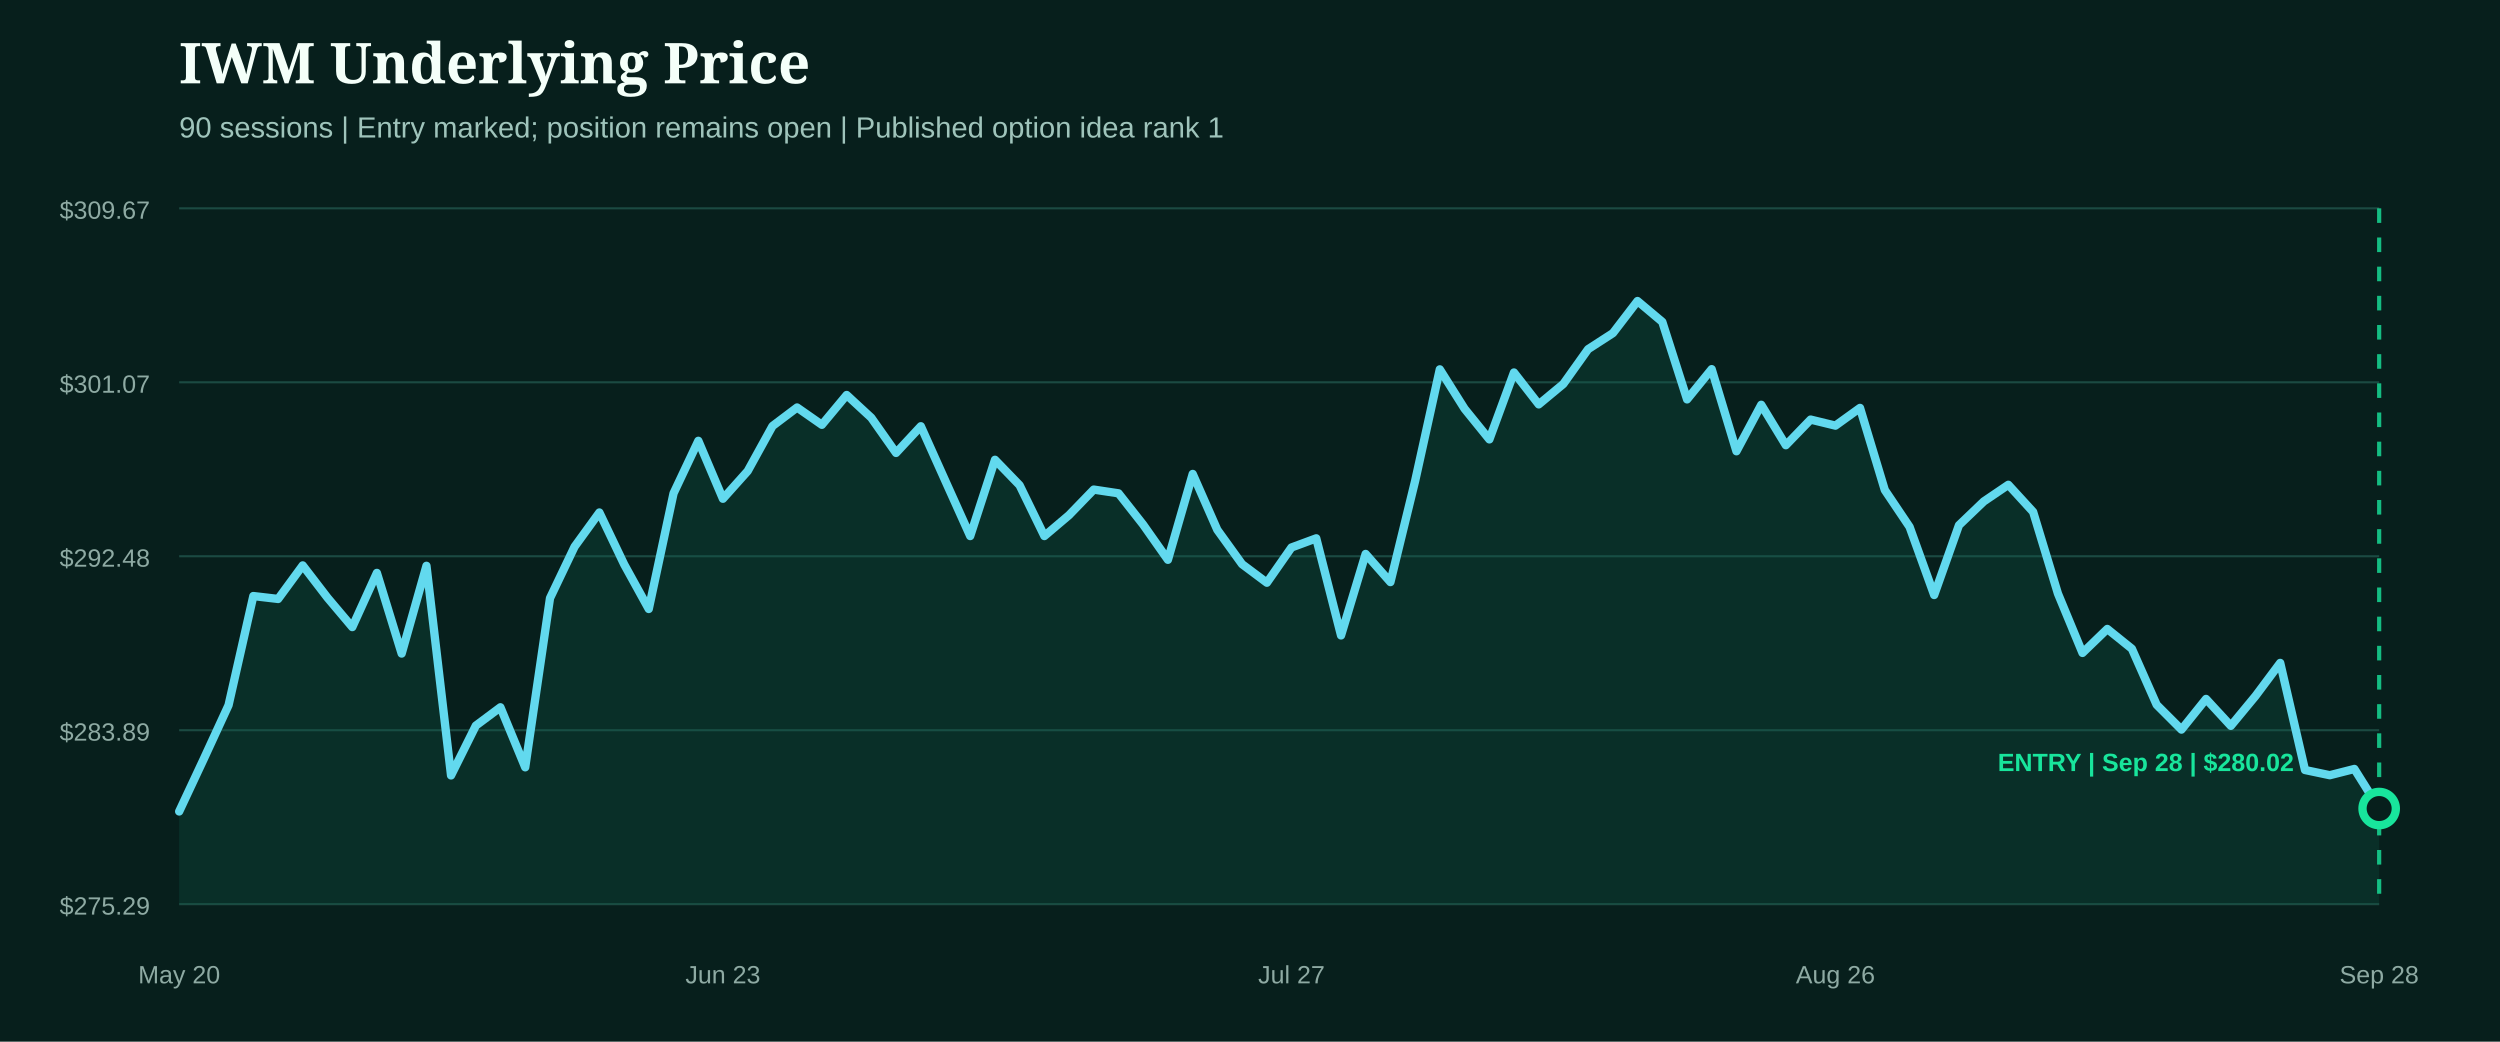
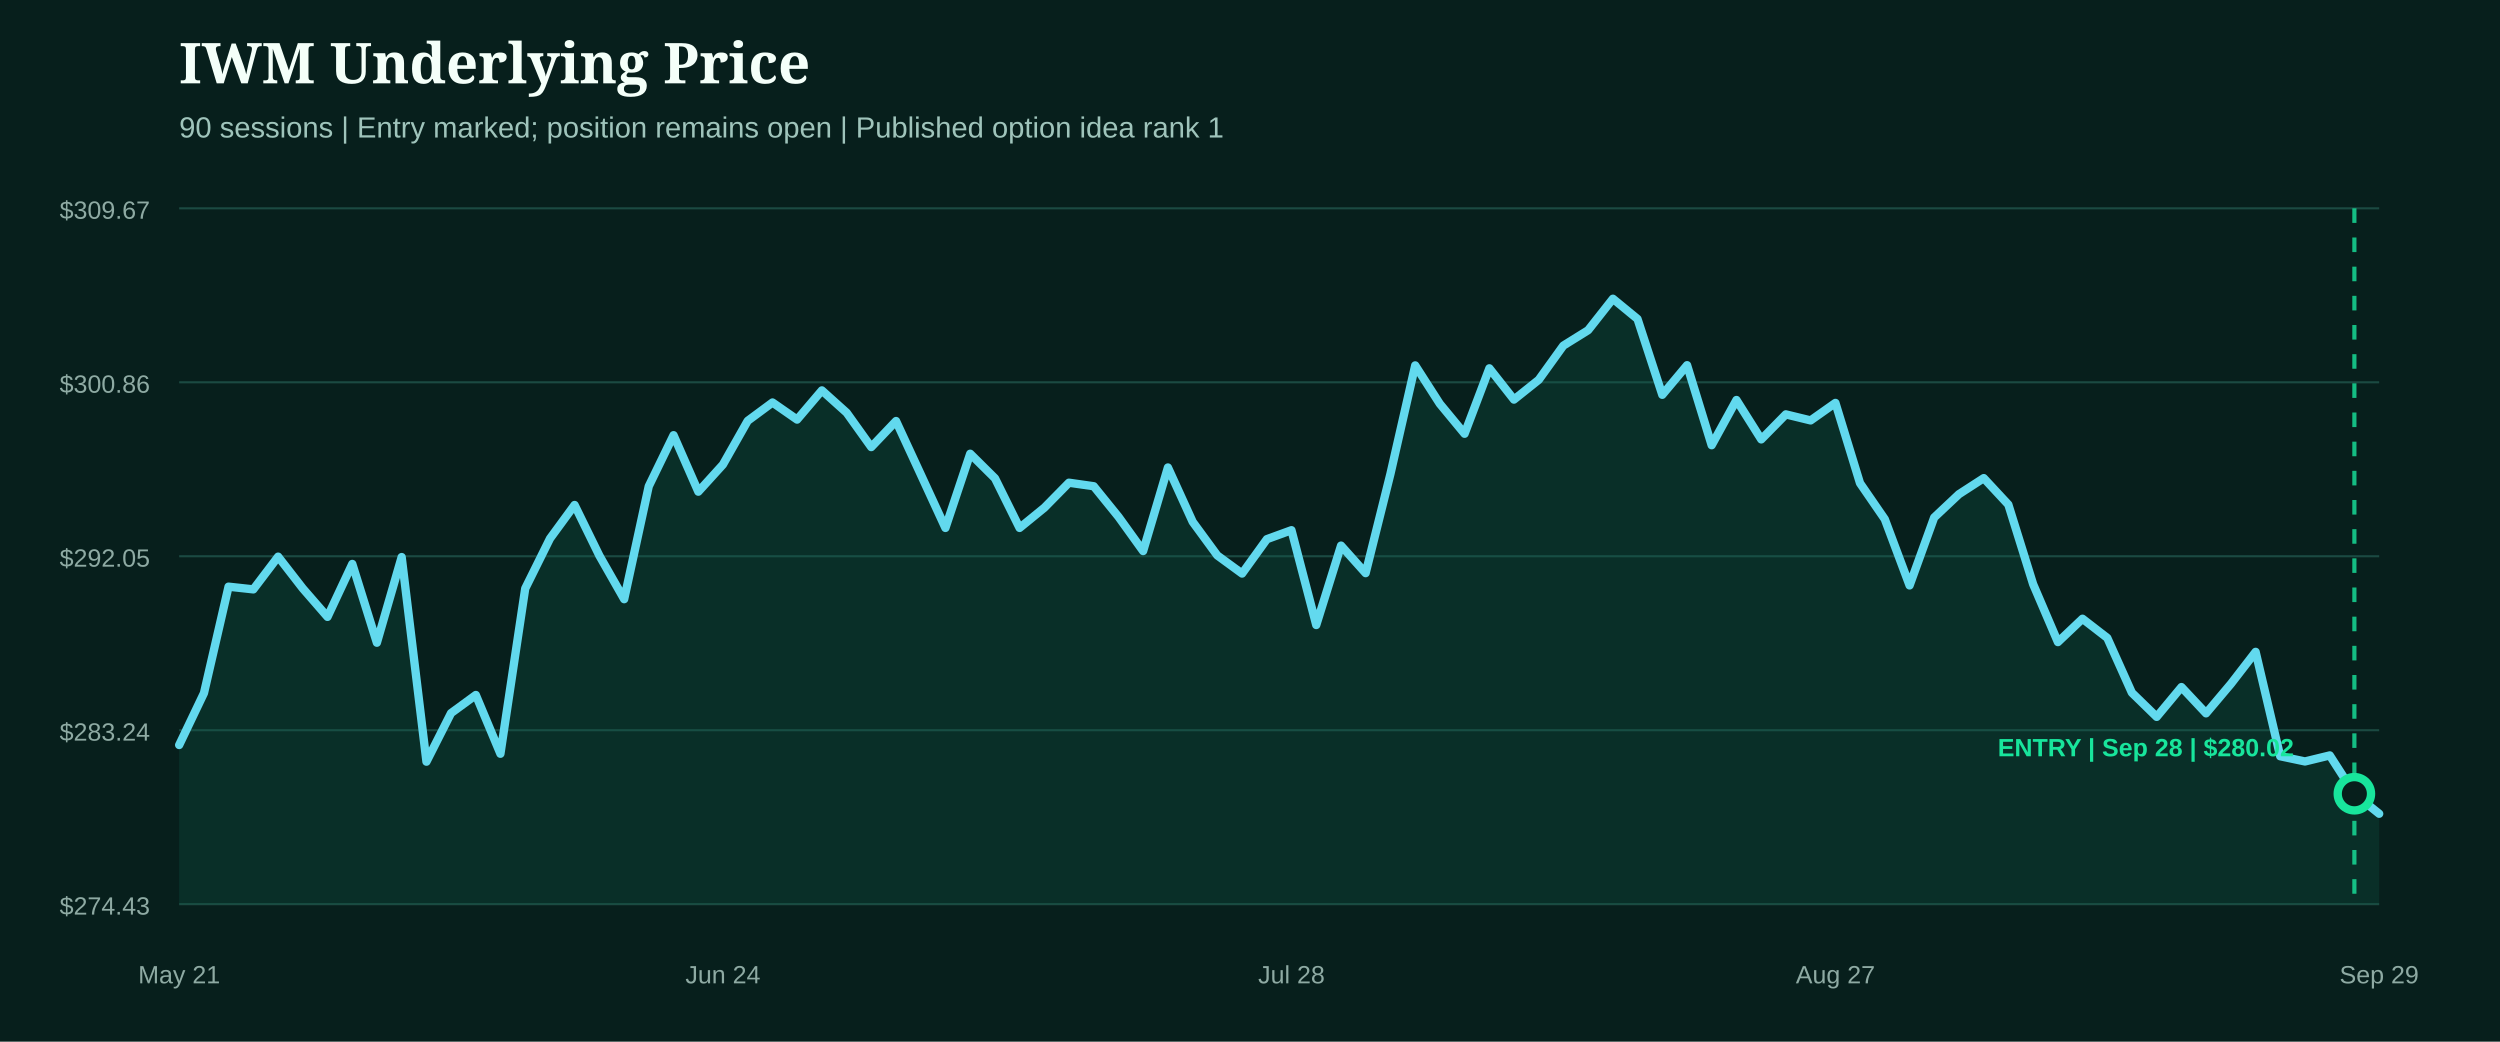
<svg xmlns="http://www.w3.org/2000/svg" width="1200" height="500" viewBox="0 0 1200 500" role="img" aria-label="IWM underlying price from entry">
  <rect width="1200" height="500" fill="#071f1c" />
  <style>.head{fill:#f4fff9;font:800 27px Georgia,serif}.sub{fill:#9fc4bb;font:14px Arial,sans-serif}.axis{fill:#8eaaa3;font:12px Arial,sans-serif}.marker{font:800 12px Arial,sans-serif}</style>
  <text x="86" y="40" class="head">IWM Underlying Price</text>
  <text x="86" y="66" class="sub">90 sessions | Entry marked; position remains open | Published option idea rank 1</text>
  <line x1="86" x2="1142" y1="100.0" y2="100.0" stroke="#1b4a42" stroke-width="1" />
  <text x="72" y="105.0" text-anchor="end" class="axis">$309.67</text>
  <line x1="86" x2="1142" y1="183.5" y2="183.5" stroke="#1b4a42" stroke-width="1" />
-   <text x="72" y="188.5" text-anchor="end" class="axis">$301.07</text>
+   <text x="72" y="188.5" text-anchor="end" class="axis">$300.86</text>
  <line x1="86" x2="1142" y1="267.0" y2="267.0" stroke="#1b4a42" stroke-width="1" />
-   <text x="72" y="272.0" text-anchor="end" class="axis">$292.48</text>
+   <text x="72" y="272.0" text-anchor="end" class="axis">$292.05</text>
  <line x1="86" x2="1142" y1="350.5" y2="350.5" stroke="#1b4a42" stroke-width="1" />
-   <text x="72" y="355.5" text-anchor="end" class="axis">$283.89</text>
+   <text x="72" y="355.5" text-anchor="end" class="axis">$283.24</text>
  <line x1="86" x2="1142" y1="434.0" y2="434.0" stroke="#1b4a42" stroke-width="1" />
-   <text x="72" y="439.0" text-anchor="end" class="axis">$275.29</text>
-   <path d="M86.0,389.5 L97.9,364.1 L109.7,338.5 L121.6,286.1 L133.5,287.5 L145.3,271.4 L157.2,286.9 L169.1,301.0 L180.9,275.0 L192.8,313.7 L204.7,271.6 L216.5,372.2 L228.4,348.3 L240.2,339.5 L252.1,368.3 L264.0,287.1 L275.8,262.4 L287.7,246.0 L299.6,270.9 L311.4,292.3 L323.3,236.8 L335.2,211.6 L347.0,239.4 L358.9,226.1 L370.8,204.5 L382.6,195.6 L394.5,203.9 L406.4,189.6 L418.2,200.5 L430.1,217.4 L442.0,204.6 L453.8,230.9 L465.7,257.3 L477.6,220.7 L489.4,232.9 L501.3,257.3 L513.1,247.3 L525.0,235.0 L536.9,236.8 L548.7,251.8 L560.6,268.7 L572.5,227.5 L584.3,254.3 L596.2,270.8 L608.1,279.7 L619.9,262.8 L631.8,258.4 L643.7,305.0 L655.5,265.9 L667.4,279.4 L679.3,230.7 L691.1,177.3 L703.0,196.2 L714.9,210.9 L726.7,178.8 L738.6,194.1 L750.4,184.3 L762.3,167.6 L774.2,159.9 L786.0,144.5 L797.9,154.5 L809.8,191.7 L821.6,177.2 L833.5,216.6 L845.4,194.3 L857.2,213.7 L869.1,201.4 L881.0,204.3 L892.8,195.8 L904.7,235.2 L916.6,252.9 L928.4,285.6 L940.3,252.1 L952.2,240.7 L964.0,232.7 L975.9,245.7 L987.8,284.9 L999.6,313.4 L1011.5,301.9 L1023.3,311.4 L1035.2,338.3 L1047.1,350.2 L1058.9,335.5 L1070.8,348.4 L1082.7,334.0 L1094.5,318.2 L1106.4,369.6 L1118.3,372.1 L1130.1,369.1 L1142.0,388.1 L1142.0,434.0 L86.0,434.0 Z" fill="#0f5949" opacity="0.28" />
-   <path d="M86.0,389.5 L97.9,364.1 L109.7,338.5 L121.6,286.1 L133.5,287.5 L145.3,271.4 L157.2,286.9 L169.1,301.0 L180.9,275.0 L192.8,313.7 L204.7,271.6 L216.5,372.2 L228.4,348.3 L240.2,339.5 L252.1,368.3 L264.0,287.1 L275.8,262.4 L287.7,246.0 L299.6,270.9 L311.4,292.3 L323.3,236.8 L335.2,211.6 L347.0,239.4 L358.9,226.1 L370.8,204.5 L382.6,195.6 L394.5,203.9 L406.4,189.6 L418.2,200.5 L430.1,217.4 L442.0,204.6 L453.8,230.9 L465.7,257.3 L477.6,220.7 L489.4,232.9 L501.3,257.3 L513.1,247.3 L525.0,235.0 L536.9,236.8 L548.7,251.8 L560.6,268.7 L572.5,227.5 L584.3,254.3 L596.2,270.8 L608.1,279.7 L619.9,262.8 L631.8,258.4 L643.7,305.0 L655.5,265.9 L667.4,279.4 L679.3,230.7 L691.1,177.3 L703.0,196.2 L714.9,210.9 L726.7,178.8 L738.6,194.1 L750.4,184.3 L762.3,167.6 L774.2,159.9 L786.0,144.5 L797.9,154.5 L809.8,191.7 L821.6,177.2 L833.5,216.6 L845.4,194.3 L857.2,213.7 L869.1,201.4 L881.0,204.3 L892.8,195.8 L904.7,235.2 L916.6,252.9 L928.4,285.6 L940.3,252.1 L952.2,240.7 L964.0,232.7 L975.9,245.7 L987.8,284.9 L999.6,313.4 L1011.5,301.9 L1023.3,311.4 L1035.2,338.3 L1047.1,350.2 L1058.9,335.5 L1070.8,348.4 L1082.7,334.0 L1094.5,318.2 L1106.4,369.6 L1118.3,372.1 L1130.1,369.1 L1142.0,388.1" fill="none" stroke="#62d9ee" stroke-width="4" stroke-linecap="round" stroke-linejoin="round" />
+   <text x="72" y="439.0" text-anchor="end" class="axis">$274.43</text>
+   <path d="M86.0,357.6 L97.9,332.7 L109.7,281.6 L121.6,282.9 L133.5,267.2 L145.3,282.4 L157.2,296.1 L169.1,270.7 L180.9,308.5 L192.8,267.4 L204.7,365.6 L216.5,342.3 L228.4,333.6 L240.2,361.8 L252.1,282.5 L264.0,258.5 L275.8,242.4 L287.7,266.7 L299.6,287.6 L311.4,233.4 L323.3,208.9 L335.2,236.0 L347.0,223.0 L358.9,202.0 L370.8,193.2 L382.6,201.4 L394.5,187.4 L406.4,198.1 L418.2,214.6 L430.1,202.1 L442.0,227.8 L453.8,253.4 L465.7,217.8 L477.6,229.6 L489.4,253.4 L501.3,243.7 L513.1,231.7 L525.0,233.4 L536.9,248.1 L548.7,264.5 L560.6,224.4 L572.5,250.5 L584.3,266.6 L596.2,275.3 L608.1,258.8 L619.9,254.5 L631.8,300.0 L643.7,261.9 L655.5,275.1 L667.4,227.5 L679.3,175.4 L691.1,193.8 L703.0,208.2 L714.9,176.8 L726.7,191.8 L738.6,182.3 L750.4,165.9 L762.3,158.5 L774.2,143.4 L786.0,153.1 L797.9,189.5 L809.8,175.3 L821.6,213.7 L833.5,192.0 L845.4,210.9 L857.2,198.9 L869.1,201.8 L881.0,193.4 L892.8,231.9 L904.7,249.2 L916.6,281.0 L928.4,248.4 L940.3,237.2 L952.2,229.5 L964.0,242.2 L975.9,280.4 L987.8,308.2 L999.6,297.0 L1011.5,306.2 L1023.3,332.5 L1035.2,344.1 L1047.1,329.8 L1058.9,342.4 L1070.8,328.3 L1082.7,312.9 L1094.5,363.0 L1106.4,365.5 L1118.3,362.6 L1130.1,381.0 L1142.0,390.6 L1142.0,434.0 L86.0,434.0 Z" fill="#0f5949" opacity="0.28" />
+   <path d="M86.0,357.6 L97.9,332.7 L109.7,281.6 L121.6,282.9 L133.5,267.2 L145.3,282.4 L157.2,296.1 L169.1,270.7 L180.9,308.5 L192.8,267.4 L204.7,365.6 L216.5,342.3 L228.4,333.6 L240.2,361.8 L252.1,282.5 L264.0,258.5 L275.8,242.4 L287.7,266.7 L299.6,287.6 L311.4,233.4 L323.3,208.9 L335.2,236.0 L347.0,223.0 L358.9,202.0 L370.8,193.2 L382.6,201.4 L394.5,187.4 L406.4,198.1 L418.2,214.6 L430.1,202.1 L442.0,227.8 L453.8,253.4 L465.7,217.8 L477.6,229.6 L489.4,253.4 L501.3,243.7 L513.1,231.7 L525.0,233.4 L536.9,248.1 L548.7,264.5 L560.6,224.4 L572.5,250.5 L584.3,266.6 L596.2,275.3 L608.1,258.8 L619.9,254.5 L631.8,300.0 L643.7,261.9 L655.5,275.1 L667.4,227.5 L679.3,175.4 L691.1,193.8 L703.0,208.2 L714.9,176.8 L726.7,191.8 L738.6,182.3 L750.4,165.9 L762.3,158.5 L774.2,143.4 L786.0,153.1 L797.9,189.5 L809.8,175.3 L821.6,213.7 L833.5,192.0 L845.4,210.9 L857.2,198.9 L869.1,201.8 L881.0,193.4 L892.8,231.9 L904.7,249.2 L916.6,281.0 L928.4,248.4 L940.3,237.2 L952.2,229.5 L964.0,242.2 L975.9,280.4 L987.8,308.2 L999.6,297.0 L1011.5,306.2 L1023.3,332.5 L1035.2,344.1 L1047.1,329.8 L1058.9,342.4 L1070.8,328.3 L1082.7,312.9 L1094.5,363.0 L1106.4,365.5 L1118.3,362.6 L1130.1,381.0 L1142.0,390.6" fill="none" stroke="#62d9ee" stroke-width="4" stroke-linecap="round" stroke-linejoin="round" />
  <g>
-     <line x1="1142.0" x2="1142.0" y1="100" y2="434" stroke="#18e59c" stroke-width="2" stroke-dasharray="7 7" opacity="0.8" />
-     <circle cx="1142.0" cy="388.1" r="8" fill="#071f1c" stroke="#18e59c" stroke-width="4" />
-     <text x="1030.0" y="370.1" text-anchor="middle" class="marker" fill="#18e59c">ENTRY | Sep 28 | $280.02</text>
+     <line x1="1130.1" x2="1130.1" y1="100" y2="434" stroke="#18e59c" stroke-width="2" stroke-dasharray="7 7" opacity="0.8" />
+     <circle cx="1130.1" cy="381.0" r="8" fill="#071f1c" stroke="#18e59c" stroke-width="4" />
+     <text x="1030.0" y="363.0" text-anchor="middle" class="marker" fill="#18e59c">ENTRY | Sep 28 | $280.02</text>
  </g>
-   <text x="86.0" y="472" text-anchor="middle" class="axis">May 20</text>
-   <text x="347.0" y="472" text-anchor="middle" class="axis">Jun 23</text>
-   <text x="619.9" y="472" text-anchor="middle" class="axis">Jul 27</text>
-   <text x="881.0" y="472" text-anchor="middle" class="axis">Aug 26</text>
-   <text x="1142.0" y="472" text-anchor="middle" class="axis">Sep 28</text>
+   <text x="86.0" y="472" text-anchor="middle" class="axis">May 21</text>
+   <text x="347.0" y="472" text-anchor="middle" class="axis">Jun 24</text>
+   <text x="619.9" y="472" text-anchor="middle" class="axis">Jul 28</text>
+   <text x="881.0" y="472" text-anchor="middle" class="axis">Aug 27</text>
+   <text x="1142.0" y="472" text-anchor="middle" class="axis">Sep 29</text>
</svg>
